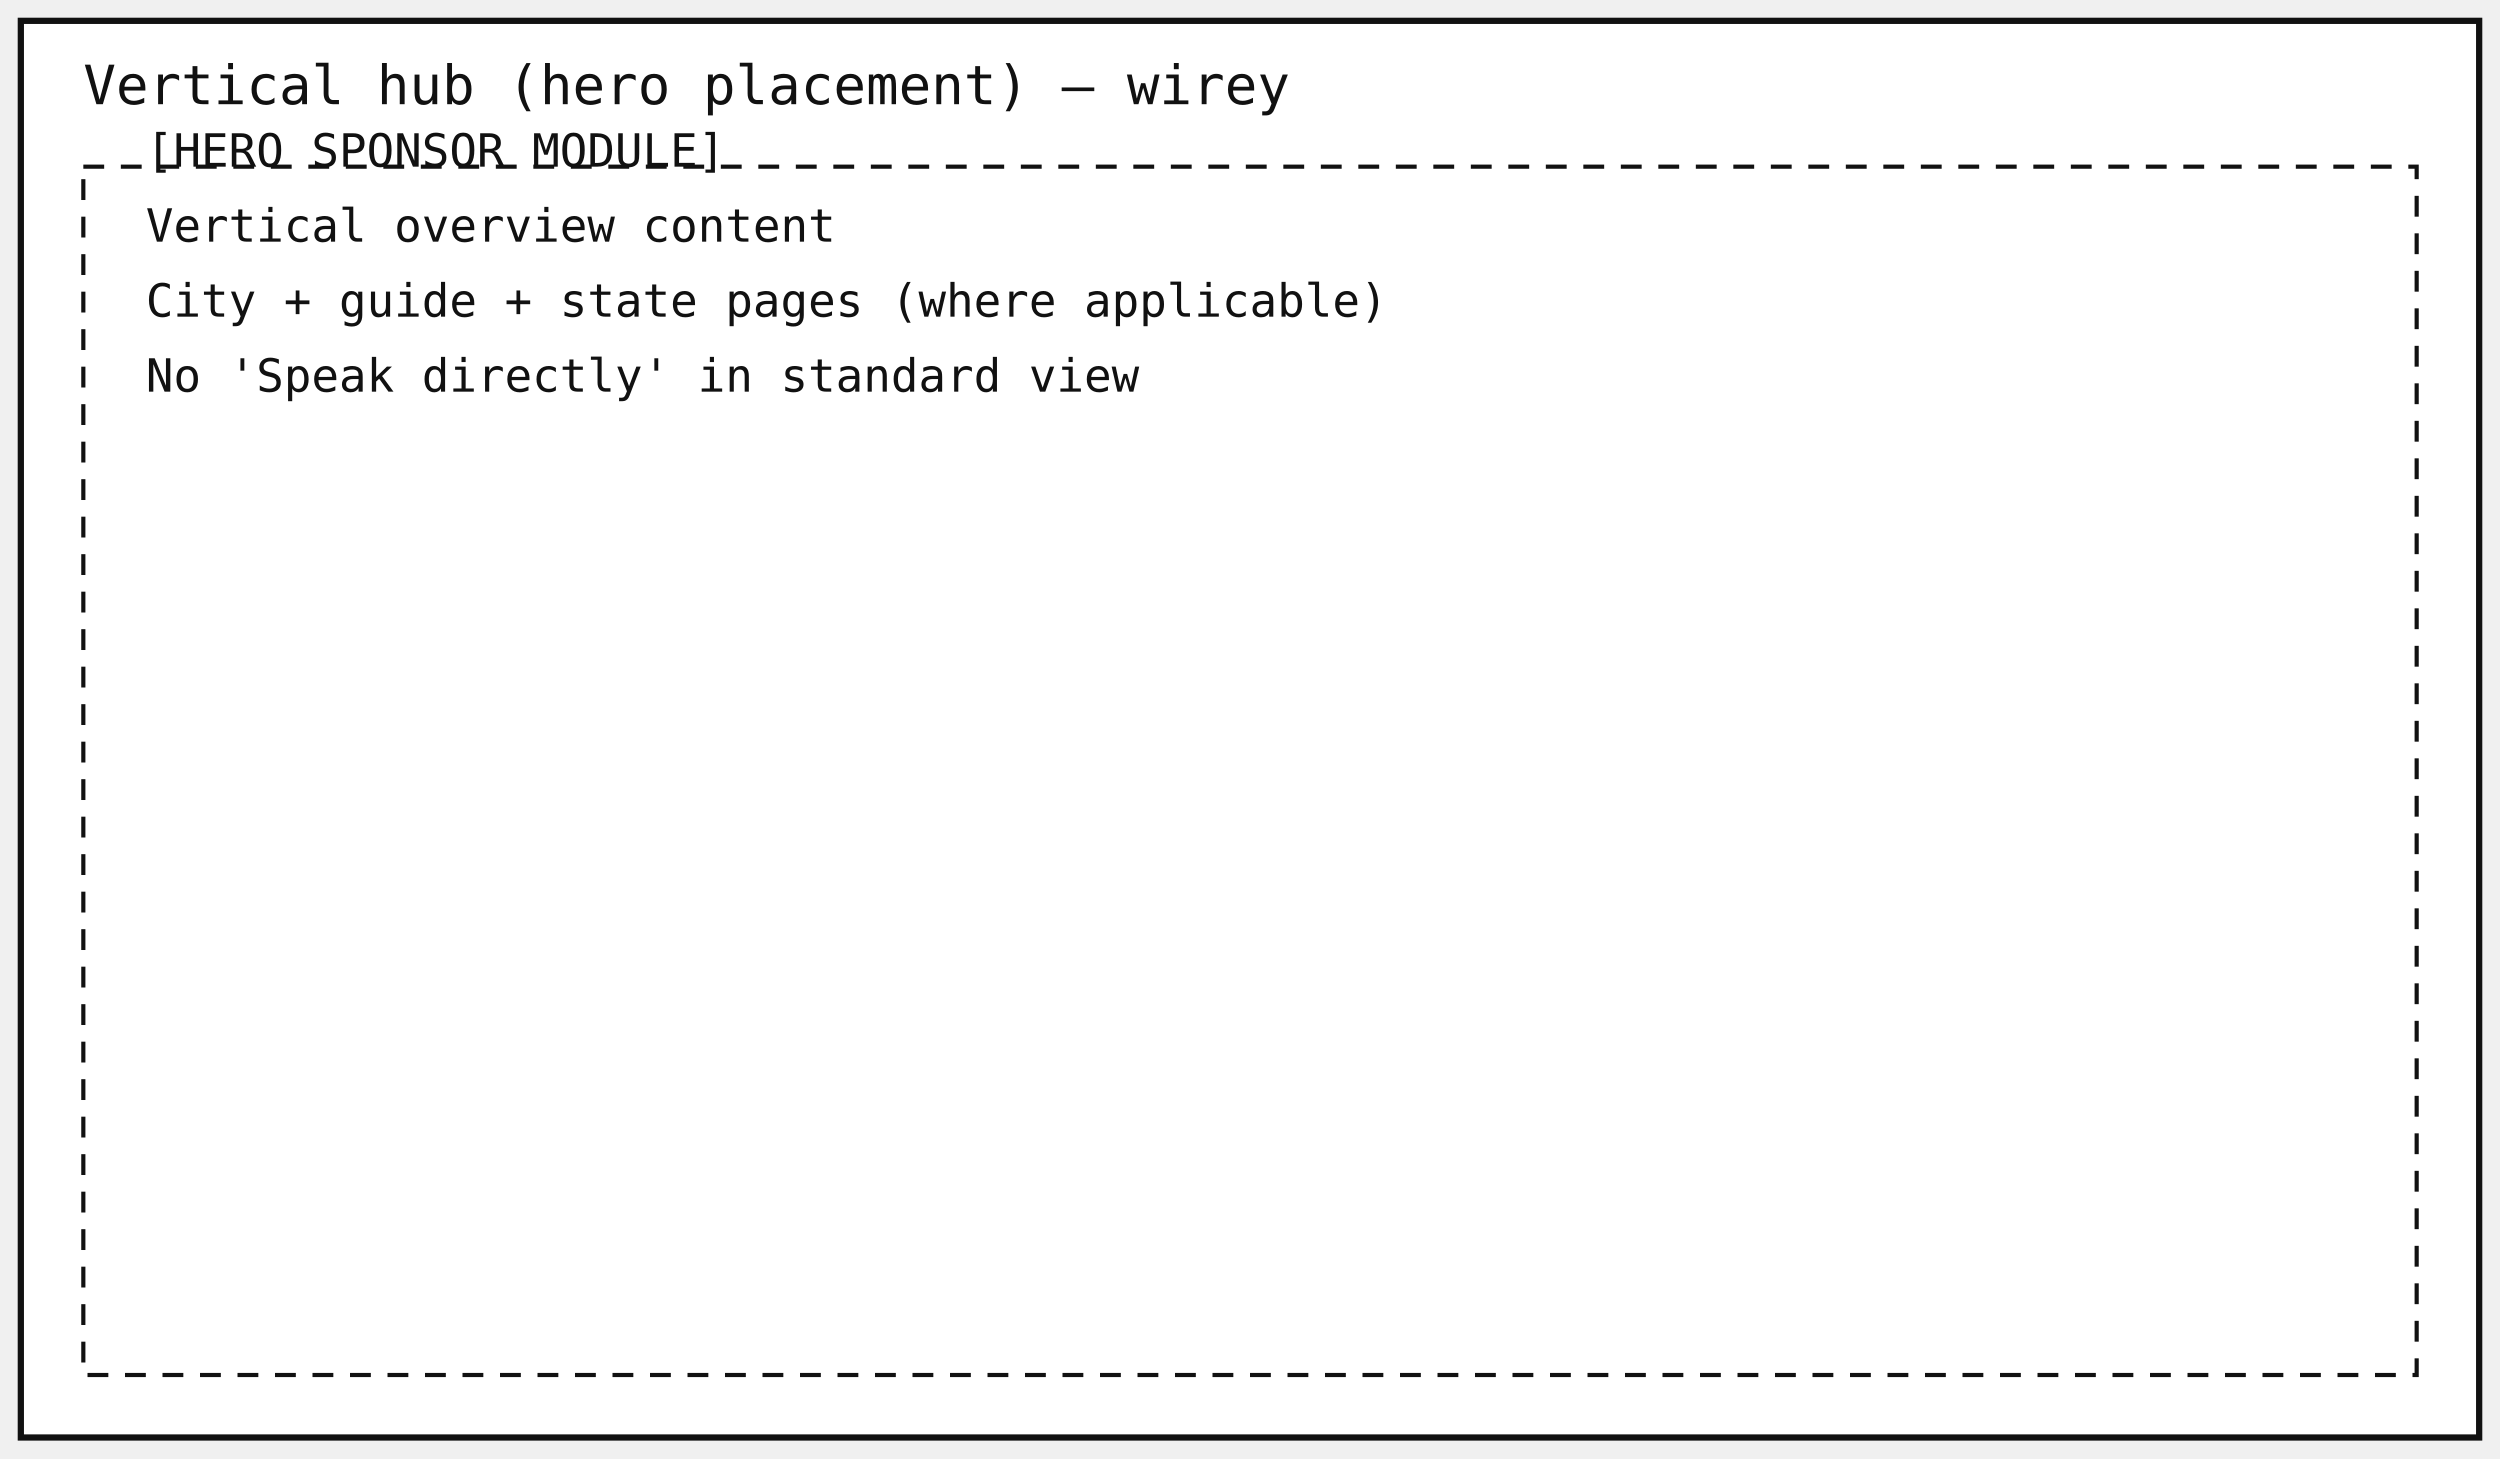
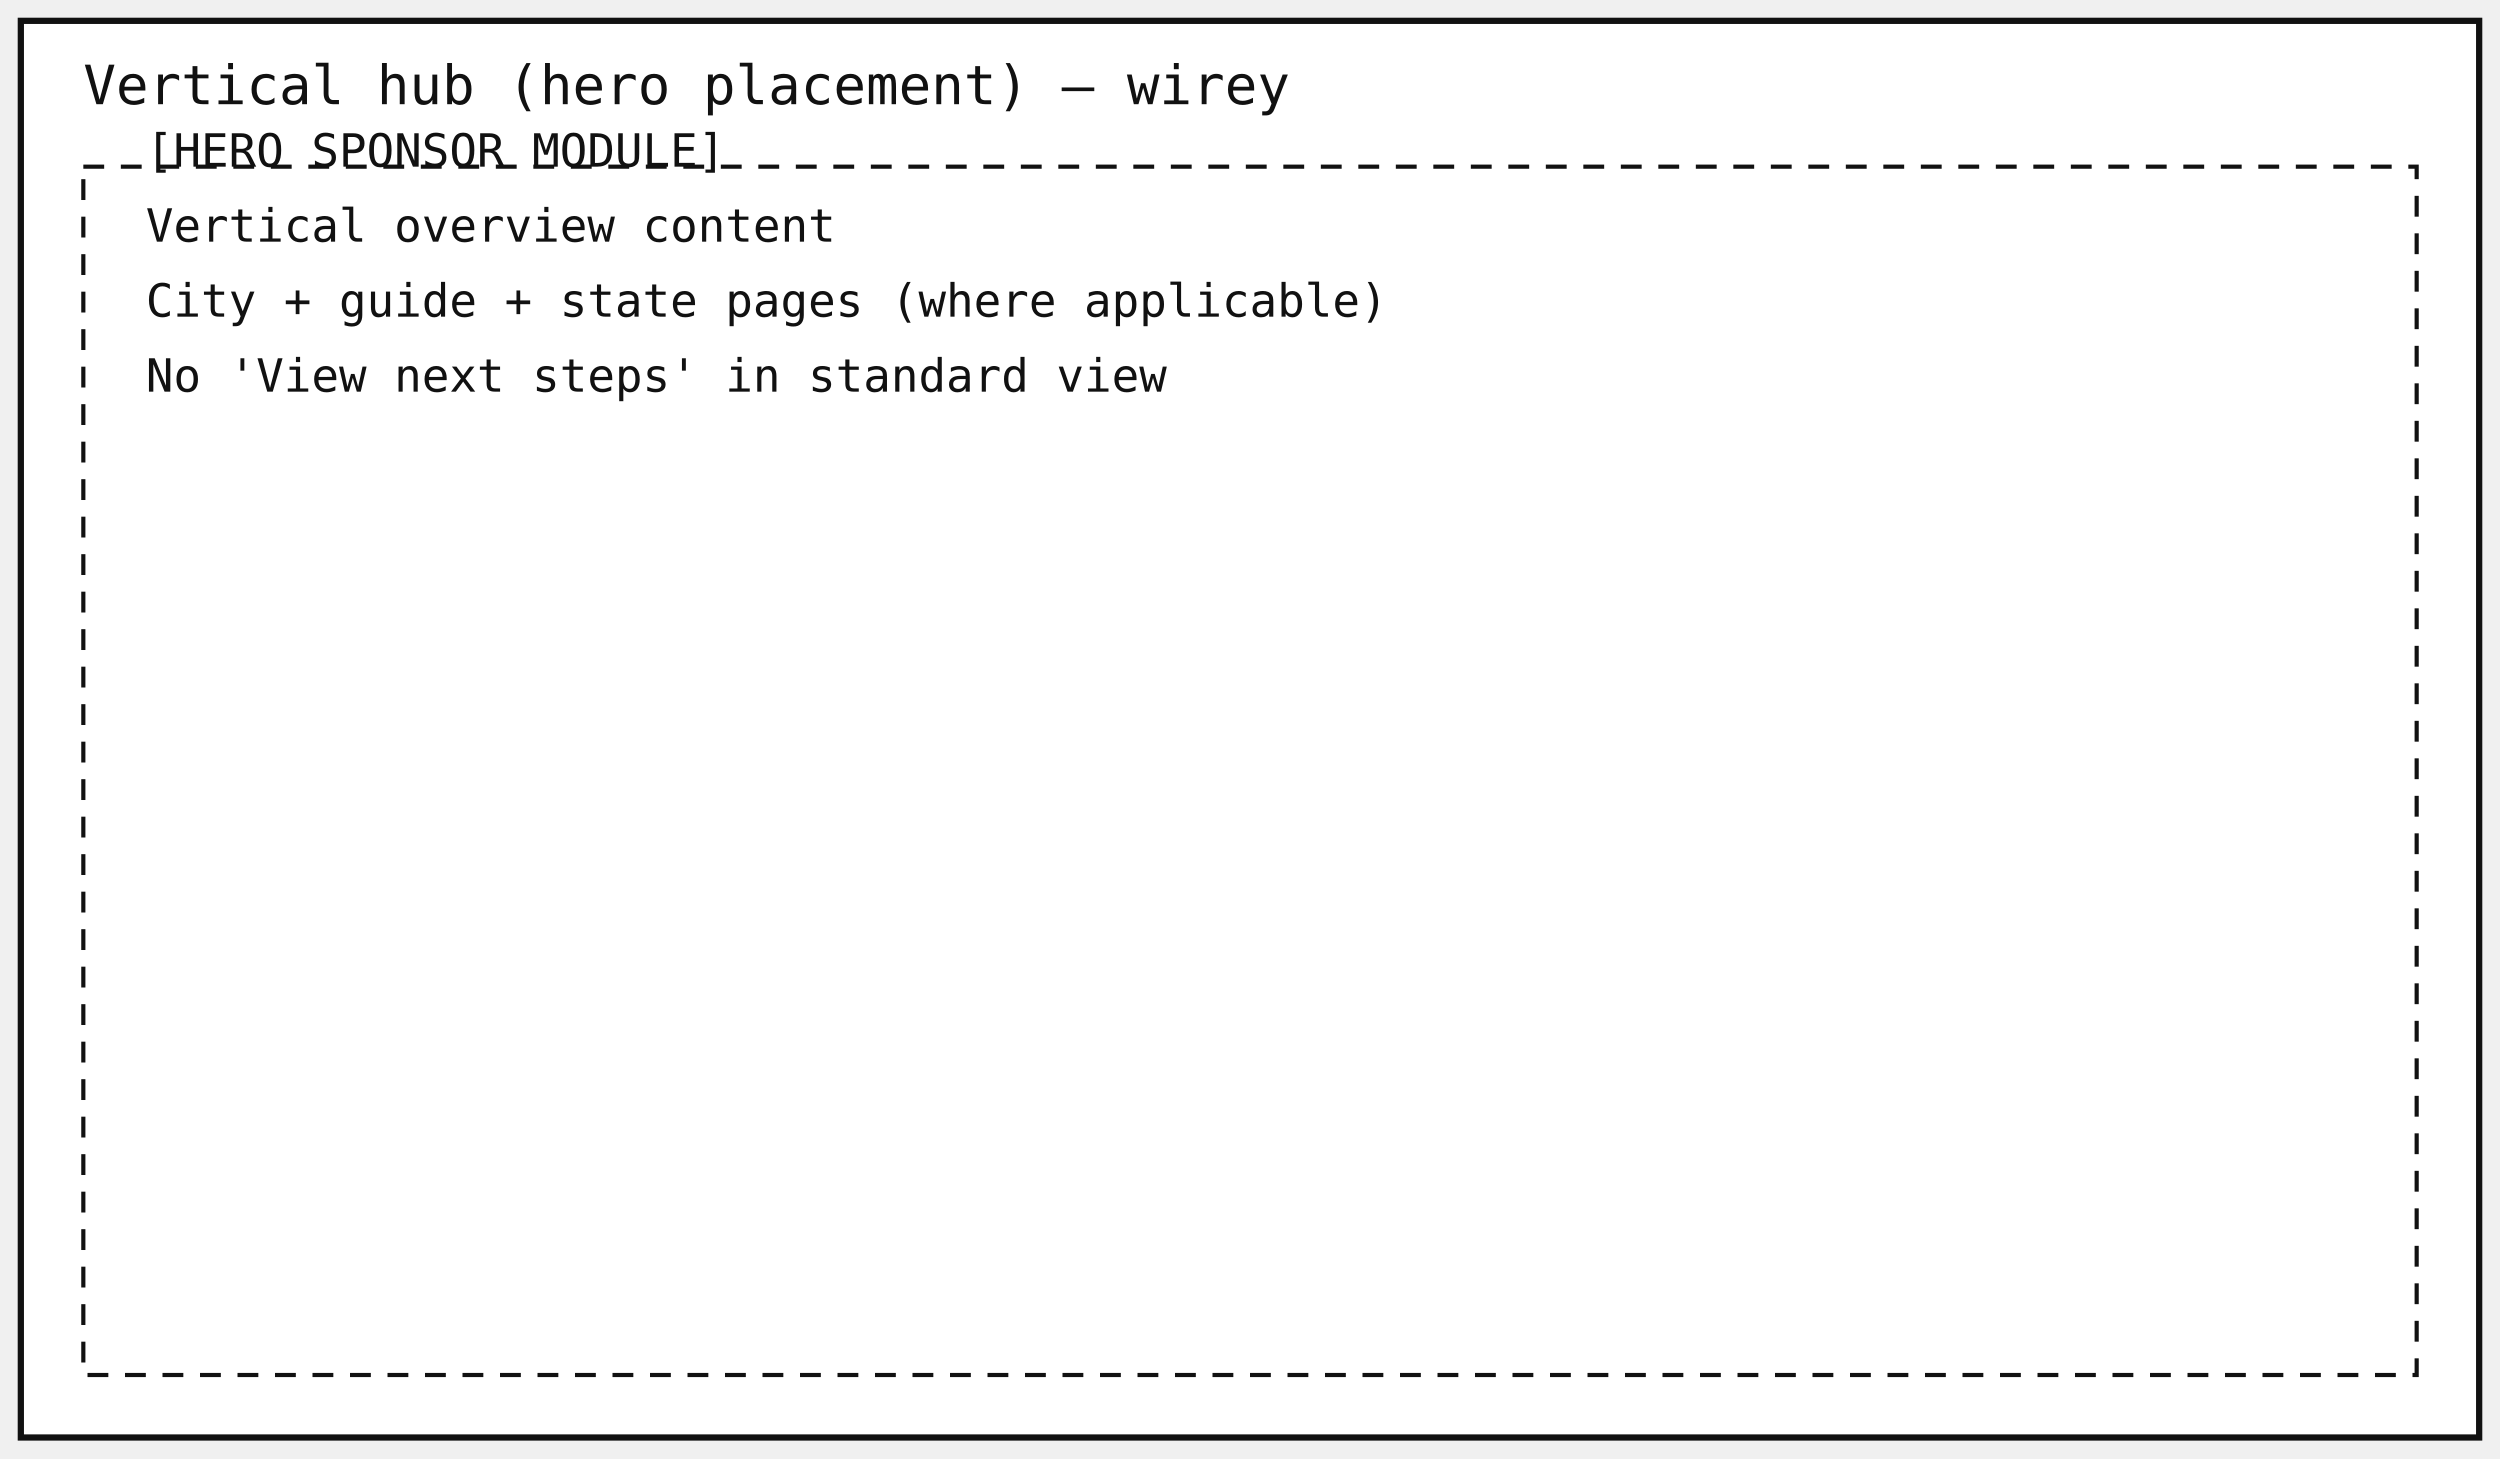
<svg xmlns="http://www.w3.org/2000/svg" viewBox="0 0 1200 700" role="img" aria-label="Vertical hub (hero placement) — wirey">
  <rect x="10" y="10" width="1180" height="680" fill="#fff" stroke="#111" stroke-width="3" />
  <text x="40" y="50" font-family="ui-monospace, Menlo, monospace" font-size="26" fill="#111">Vertical hub (hero placement) — wirey</text>
  <rect x="40" y="80" width="1120" height="580" fill="#fff" stroke="#111" stroke-width="2" stroke-dasharray="10 8" />
  <text x="70" y="80" font-family="ui-monospace, Menlo, monospace" font-size="22" fill="#111">[HERO SPONSOR MODULE]</text>
  <text x="70" y="116" font-family="ui-monospace, Menlo, monospace" font-size="22" fill="#111">Vertical overview content</text>
  <text x="70" y="152" font-family="ui-monospace, Menlo, monospace" font-size="22" fill="#111">City + guide + state pages (where applicable)</text>
-   <text x="70" y="188" font-family="ui-monospace, Menlo, monospace" font-size="22" fill="#111">No 'Speak directly' in standard view</text>
+   <text x="70" y="188" font-family="ui-monospace, Menlo, monospace" font-size="22" fill="#111">No 'View next steps' in standard view</text>
</svg>
